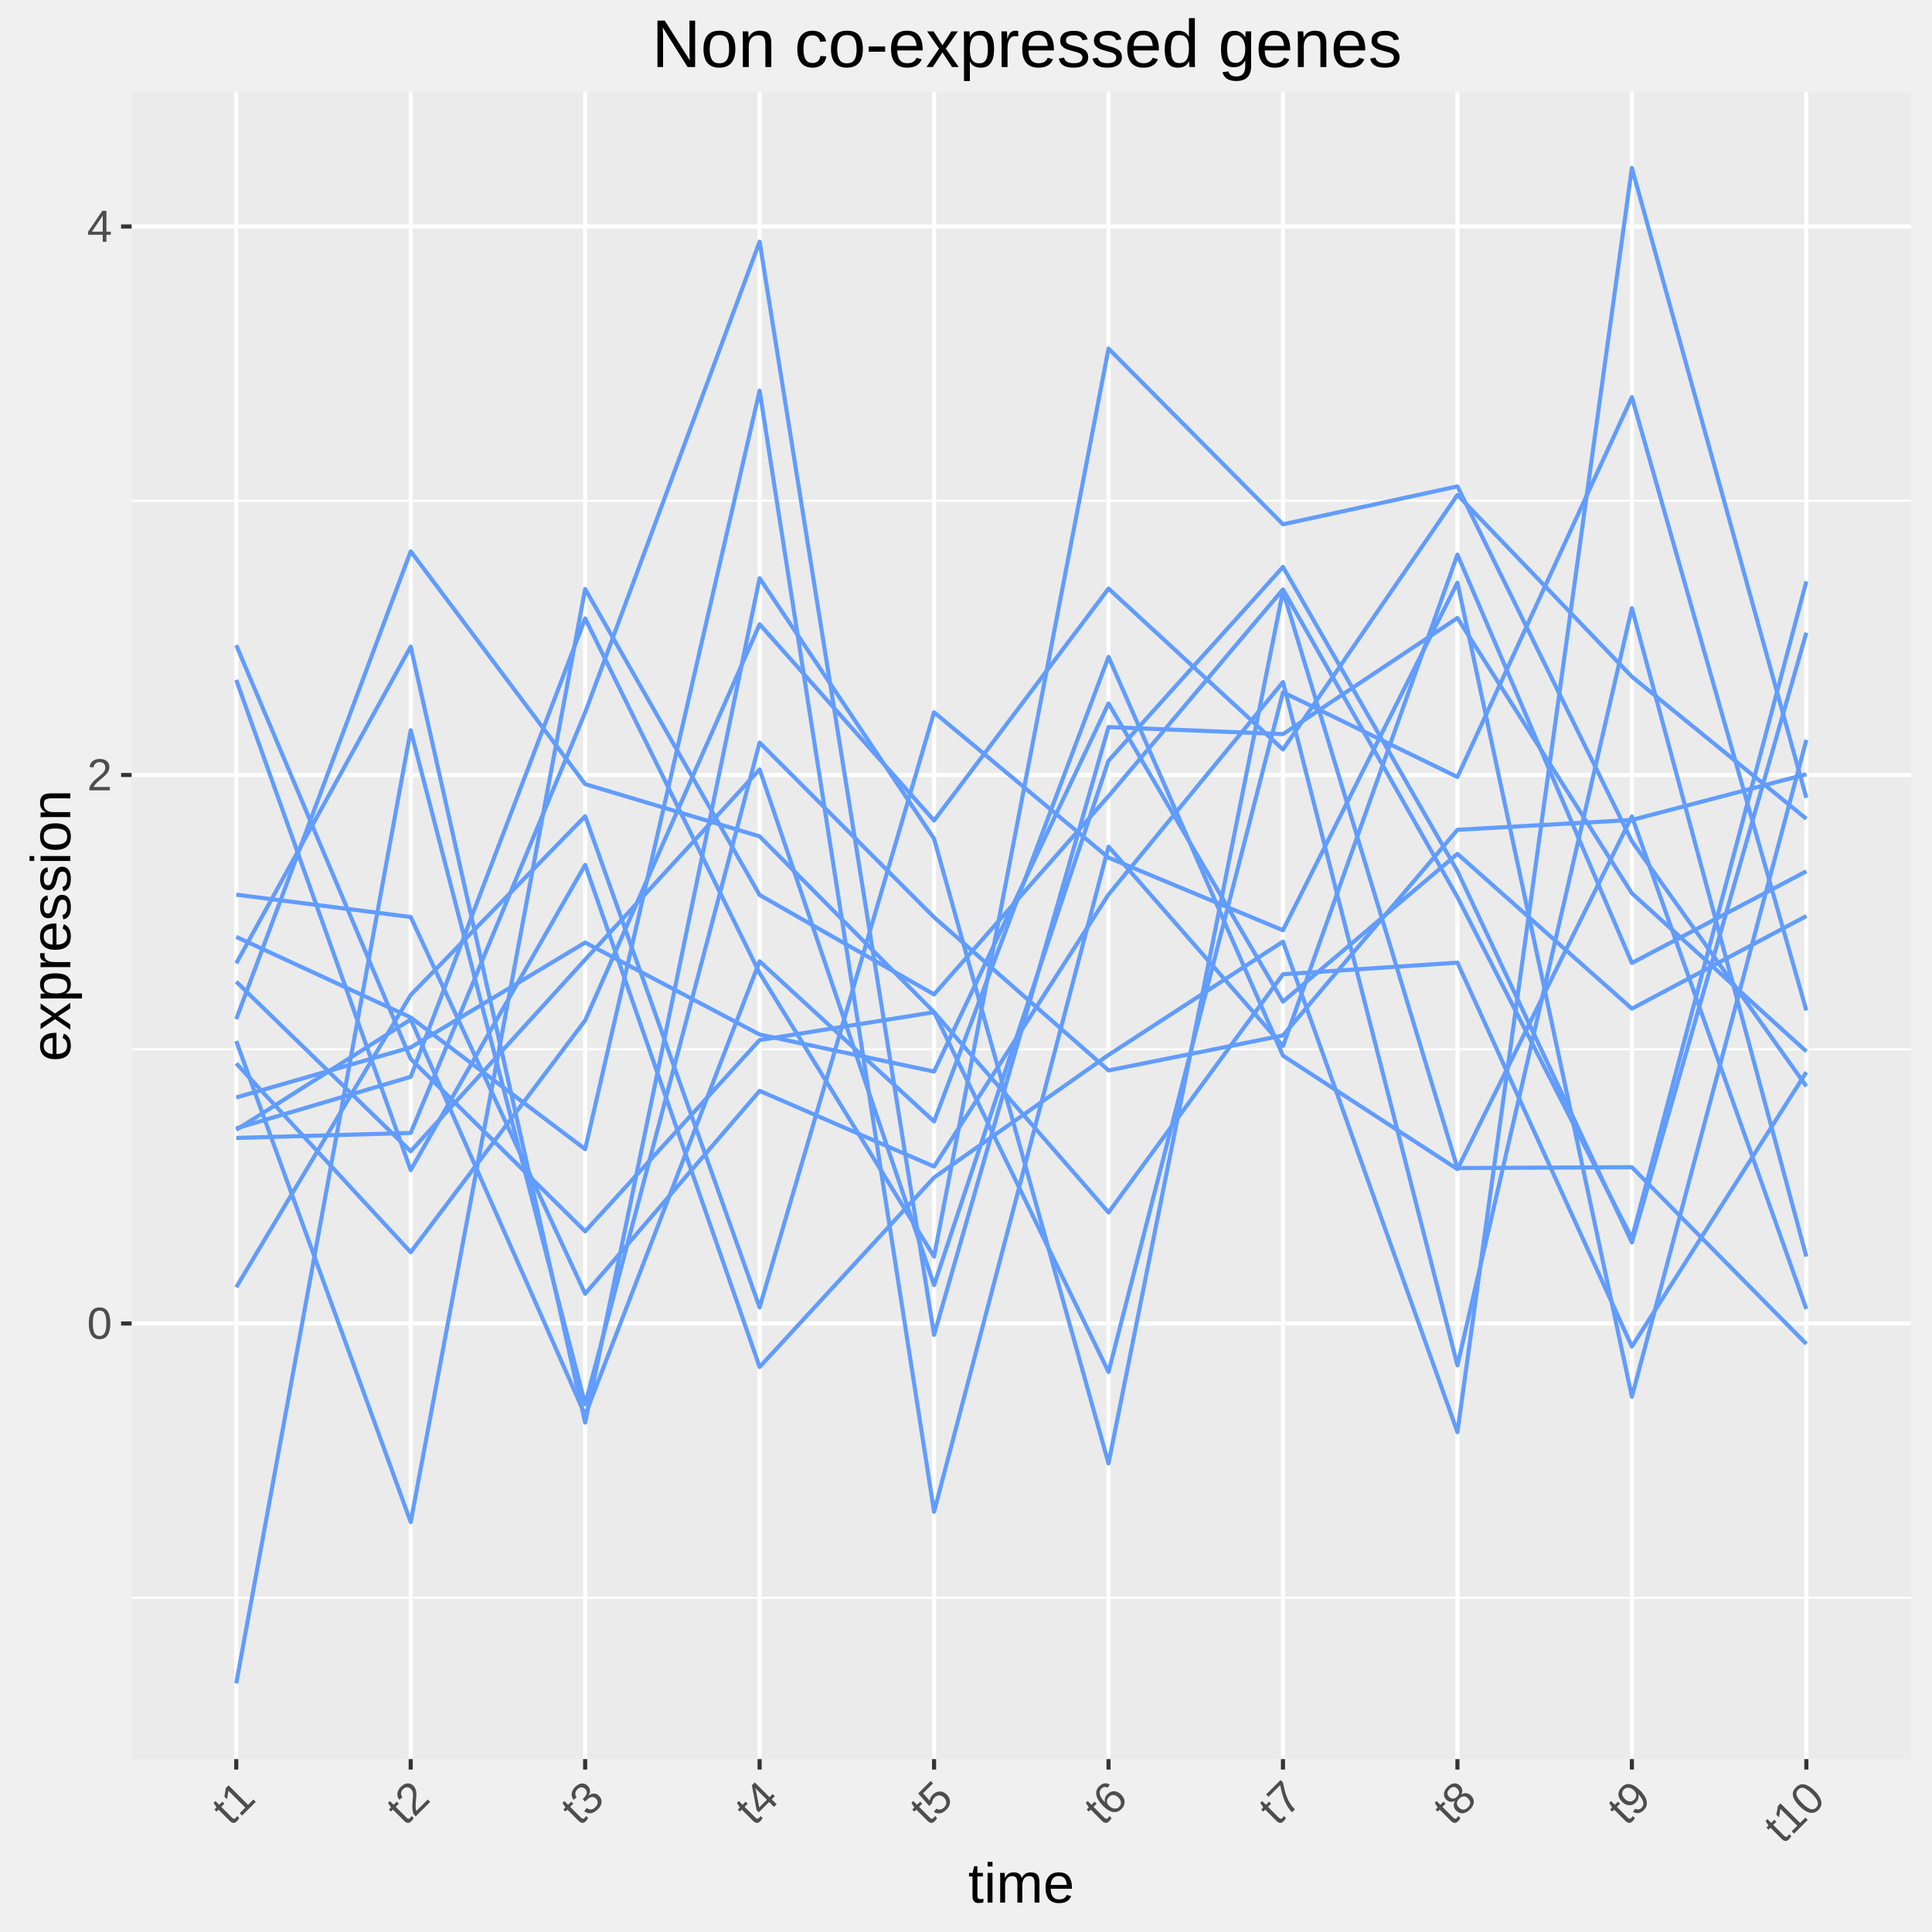
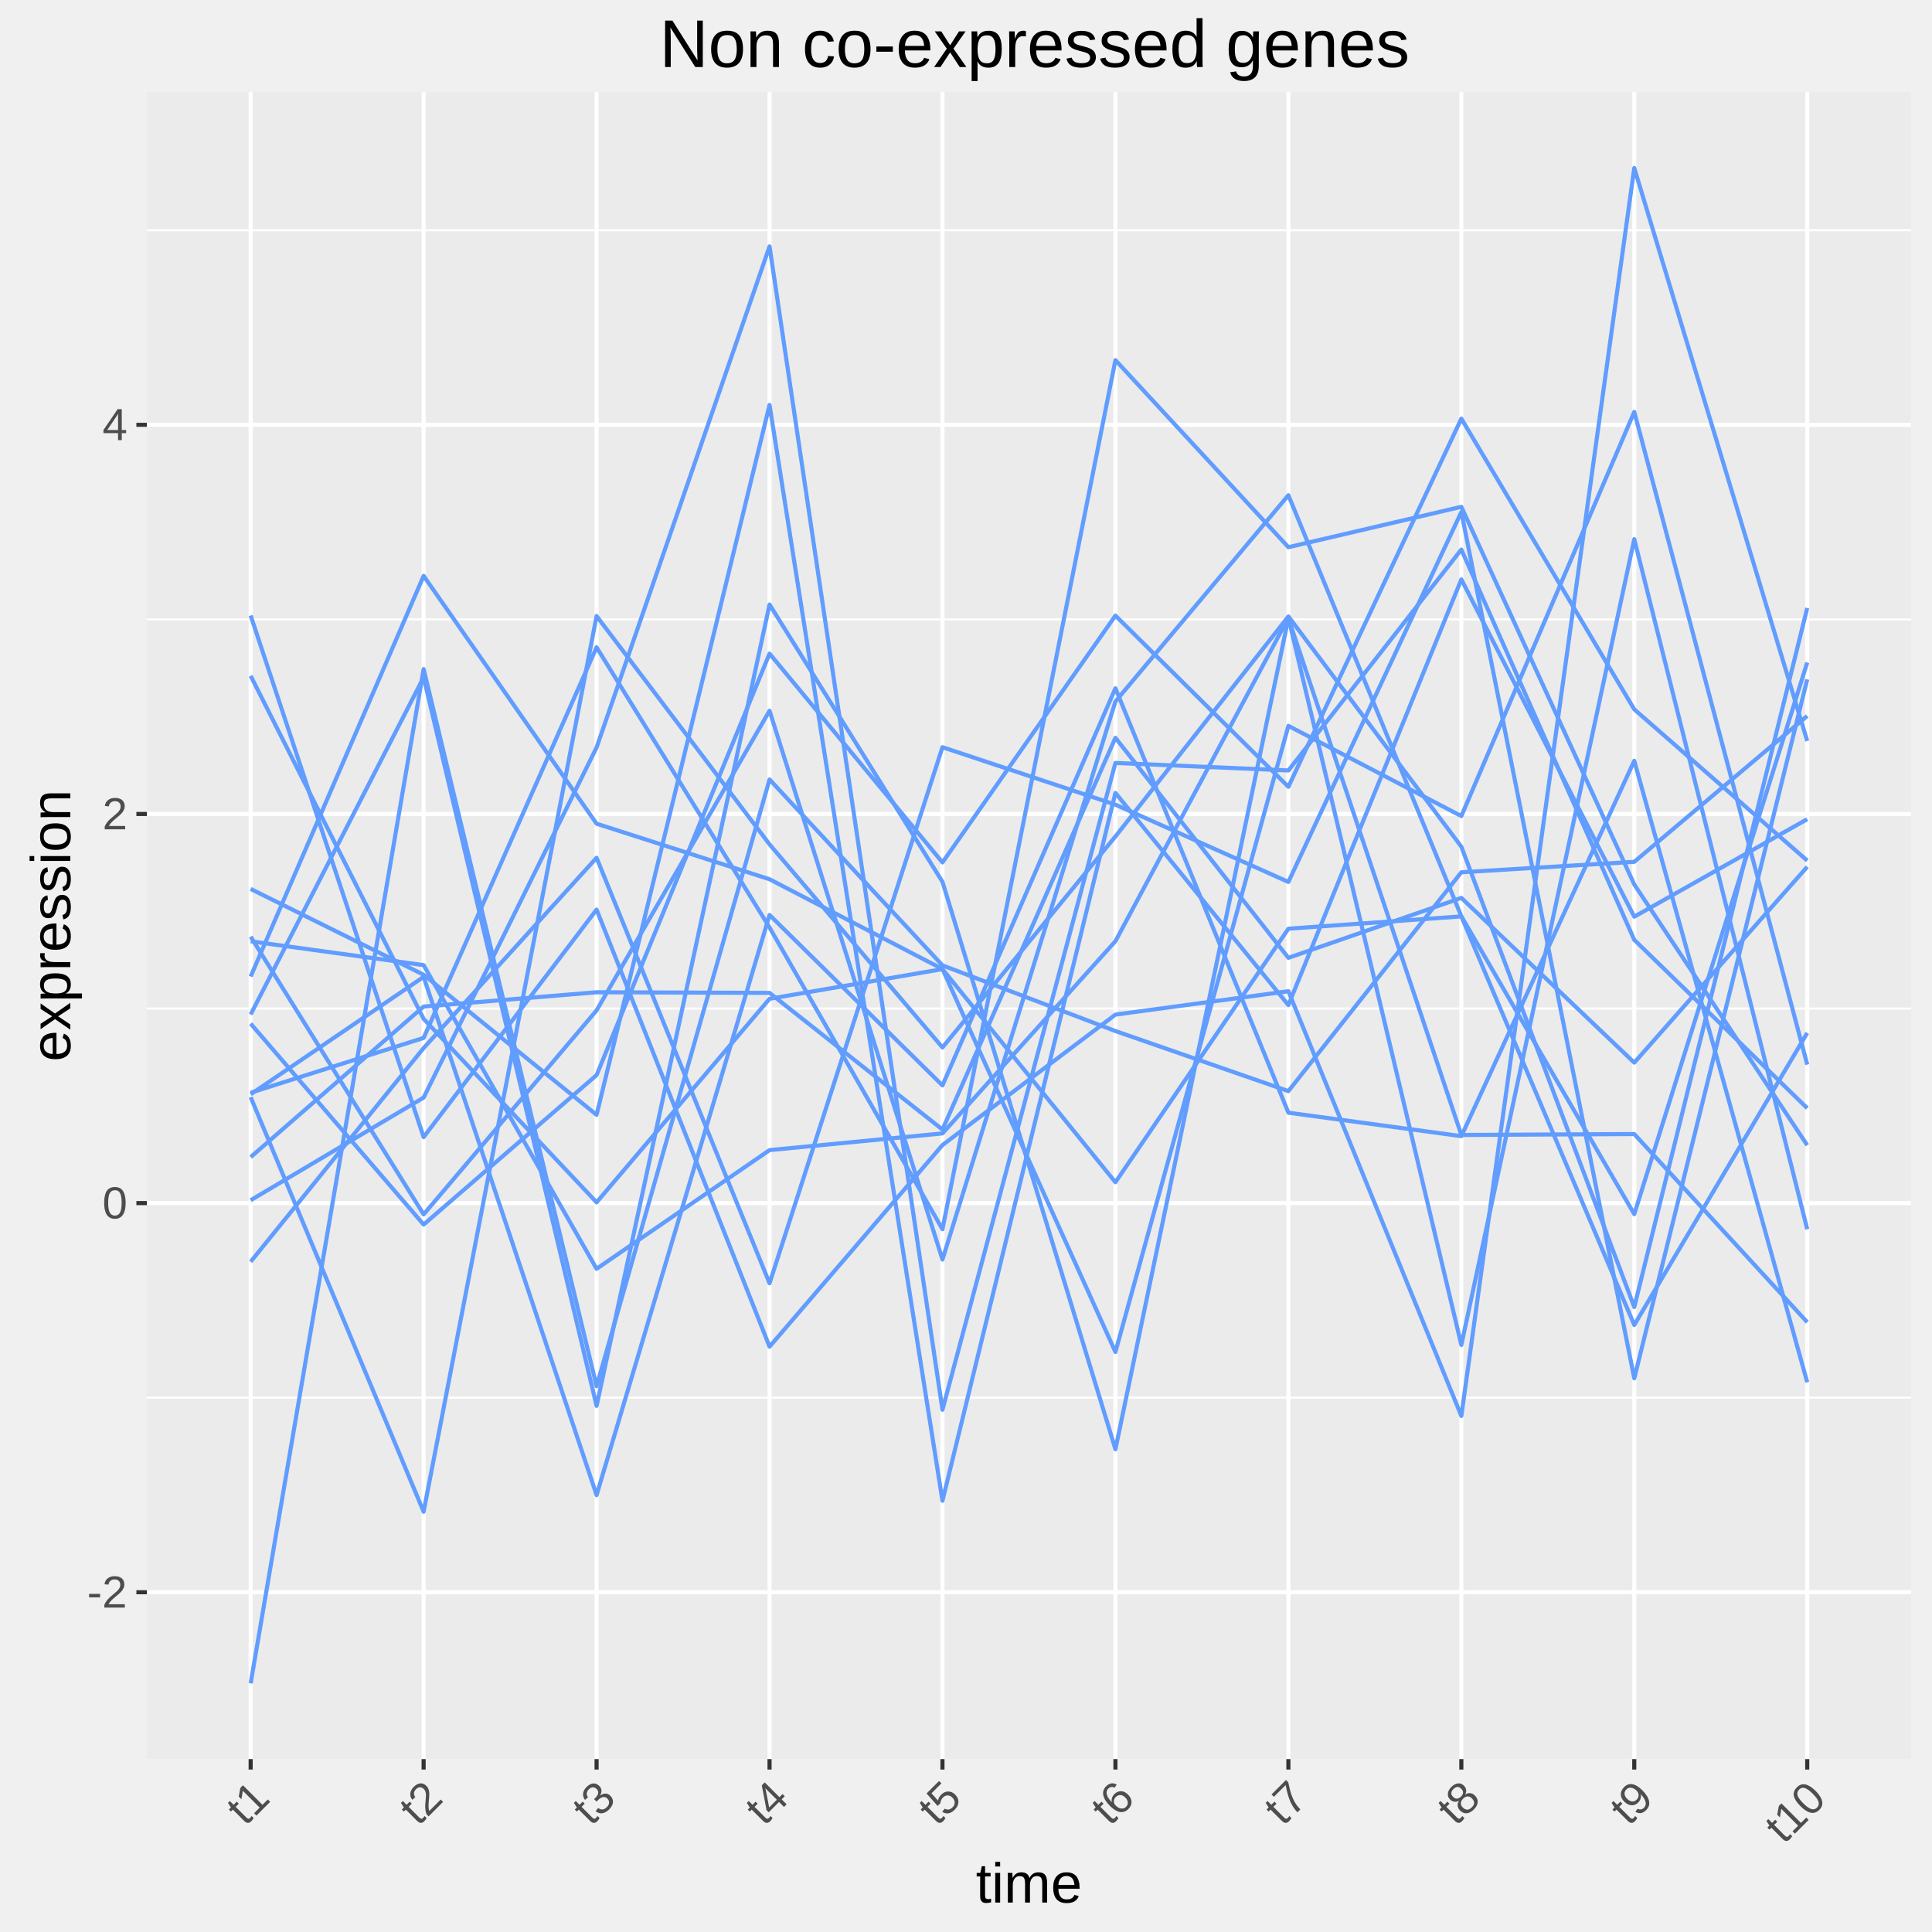
<svg xmlns="http://www.w3.org/2000/svg" viewBox="0 0 504.00 504.00">
  <defs>
    <style type="text/css">
    line, polyline, path, rect, circle {
      fill: none;
      stroke: #000000;
      stroke-linecap: round;
      stroke-linejoin: round;
      stroke-miterlimit: 10.00;
    }
  </style>
  </defs>
  <rect width="100%" height="100%" style="stroke: none; fill: none;" />
  <defs>
    <clipPath id="cp1">
-       <rect x="34.33" y="24.05" width="464.19" height="434.84" />
+       <rect x="38.32" y="24.05" width="460.20" height="434.84" />
    </clipPath>
  </defs>
-   <rect x="34.33" y="24.05" width="464.19" height="434.84" style="stroke-width: 1.07; stroke: none; fill: #EBEBEB;" clip-path="url(#cp1)" />
-   <polyline points="34.33,416.81 498.52,416.81 " style="stroke-width: 0.53; stroke: #FFFFFF; stroke-linecap: butt;" clip-path="url(#cp1)" />
-   <polyline points="34.33,273.72 498.52,273.72 " style="stroke-width: 0.53; stroke: #FFFFFF; stroke-linecap: butt;" clip-path="url(#cp1)" />
-   <polyline points="34.33,130.63 498.52,130.63 " style="stroke-width: 0.53; stroke: #FFFFFF; stroke-linecap: butt;" clip-path="url(#cp1)" />
-   <polyline points="34.33,345.26 498.52,345.26 " style="stroke-width: 1.07; stroke: #FFFFFF; stroke-linecap: butt;" clip-path="url(#cp1)" />
-   <polyline points="34.33,202.17 498.52,202.17 " style="stroke-width: 1.07; stroke: #FFFFFF; stroke-linecap: butt;" clip-path="url(#cp1)" />
-   <polyline points="34.33,59.08 498.52,59.08 " style="stroke-width: 1.07; stroke: #FFFFFF; stroke-linecap: butt;" clip-path="url(#cp1)" />
-   <polyline points="61.63,458.89 61.63,24.05 " style="stroke-width: 1.07; stroke: #FFFFFF; stroke-linecap: butt;" clip-path="url(#cp1)" />
-   <polyline points="107.14,458.89 107.14,24.05 " style="stroke-width: 1.07; stroke: #FFFFFF; stroke-linecap: butt;" clip-path="url(#cp1)" />
-   <polyline points="152.65,458.89 152.65,24.05 " style="stroke-width: 1.07; stroke: #FFFFFF; stroke-linecap: butt;" clip-path="url(#cp1)" />
-   <polyline points="198.16,458.89 198.16,24.05 " style="stroke-width: 1.07; stroke: #FFFFFF; stroke-linecap: butt;" clip-path="url(#cp1)" />
-   <polyline points="243.67,458.89 243.67,24.05 " style="stroke-width: 1.07; stroke: #FFFFFF; stroke-linecap: butt;" clip-path="url(#cp1)" />
-   <polyline points="289.18,458.89 289.18,24.05 " style="stroke-width: 1.07; stroke: #FFFFFF; stroke-linecap: butt;" clip-path="url(#cp1)" />
-   <polyline points="334.69,458.89 334.69,24.05 " style="stroke-width: 1.07; stroke: #FFFFFF; stroke-linecap: butt;" clip-path="url(#cp1)" />
-   <polyline points="380.20,458.89 380.20,24.05 " style="stroke-width: 1.07; stroke: #FFFFFF; stroke-linecap: butt;" clip-path="url(#cp1)" />
-   <polyline points="425.71,458.89 425.71,24.05 " style="stroke-width: 1.07; stroke: #FFFFFF; stroke-linecap: butt;" clip-path="url(#cp1)" />
-   <polyline points="471.22,458.89 471.22,24.05 " style="stroke-width: 1.07; stroke: #FFFFFF; stroke-linecap: butt;" clip-path="url(#cp1)" />
-   <polyline points="61.63,168.31 107.14,276.25 152.65,321.22 198.16,271.32 243.67,264.05 289.18,316.29 334.69,254.15 380.20,251.13 425.71,351.29 471.22,279.70 " style="stroke-width: 1.07; stroke: #619CFF; stroke-linecap: butt;" clip-path="url(#cp1)" />
-   <polyline points="61.63,294.35 107.14,280.91 152.65,161.32 198.16,253.85 243.67,327.81 289.18,90.93 334.69,136.78 380.20,126.88 425.71,219.46 471.22,283.37 " style="stroke-width: 1.07; stroke: #619CFF; stroke-linecap: butt;" clip-path="url(#cp1)" />
-   <polyline points="61.63,439.13 107.14,190.50 152.65,366.32 198.16,193.72 243.67,239.29 289.18,279.24 334.69,270.11 380.20,216.47 425.71,213.90 471.22,201.98 " style="stroke-width: 1.07; stroke: #619CFF; stroke-linecap: butt;" clip-path="url(#cp1)" />
-   <polyline points="61.63,244.40 107.14,265.43 152.65,299.78 198.16,101.91 243.67,394.37 289.18,220.86 334.69,272.88 380.20,144.68 425.71,251.21 471.22,227.30 " style="stroke-width: 1.07; stroke: #619CFF; stroke-linecap: butt;" clip-path="url(#cp1)" />
-   <polyline points="61.63,271.59 107.14,397.06 152.65,153.66 198.16,233.48 243.67,259.41 289.18,207.69 334.69,153.75 380.20,234.04 425.71,323.06 471.22,151.68 " style="stroke-width: 1.07; stroke: #619CFF; stroke-linecap: butt;" clip-path="url(#cp1)" />
-   <polyline points="61.63,251.32 107.14,168.68 152.65,371.11 198.16,150.83 243.67,218.80 289.18,381.77 334.69,154.20 380.20,304.71 425.71,304.49 471.22,350.60 " style="stroke-width: 1.07; stroke: #619CFF; stroke-linecap: butt;" clip-path="url(#cp1)" />
-   <polyline points="61.63,177.37 107.14,305.24 152.65,225.62 198.16,356.61 243.67,307.18 289.18,275.20 334.69,245.63 380.20,373.60 425.71,43.82 471.22,208.13 " style="stroke-width: 1.07; stroke: #619CFF; stroke-linecap: butt;" clip-path="url(#cp1)" />
-   <polyline points="61.63,296.85 107.14,295.55 152.65,185.87 198.16,63.05 243.67,348.23 289.18,189.67 334.69,191.51 380.20,161.21 425.71,233.03 471.22,274.29 " style="stroke-width: 1.07; stroke: #619CFF; stroke-linecap: butt;" clip-path="url(#cp1)" />
-   <polyline points="61.63,277.42 107.14,326.67 152.65,266.19 198.16,162.86 243.67,214.05 289.18,153.55 334.69,195.52 380.20,129.11 425.71,176.53 471.22,213.60 " style="stroke-width: 1.07; stroke: #619CFF; stroke-linecap: butt;" clip-path="url(#cp1)" />
-   <polyline points="61.63,265.86 107.14,143.81 152.65,204.56 198.16,218.18 243.67,264.03 289.18,357.90 334.69,180.58 380.20,202.69 425.71,103.61 471.22,263.60 " style="stroke-width: 1.07; stroke: #619CFF; stroke-linecap: butt;" clip-path="url(#cp1)" />
-   <polyline points="61.63,335.79 107.14,259.55 152.65,212.92 198.16,341.07 243.67,185.81 289.18,223.74 334.69,242.68 380.20,152.00 425.71,364.36 471.22,193.03 " style="stroke-width: 1.07; stroke: #619CFF; stroke-linecap: butt;" clip-path="url(#cp1)" />
-   <polyline points="61.63,256.09 107.14,300.33 152.65,250.33 198.16,200.72 243.67,335.25 289.18,198.44 334.69,147.89 380.20,227.25 425.71,324.12 471.22,165.05 " style="stroke-width: 1.07; stroke: #619CFF; stroke-linecap: butt;" clip-path="url(#cp1)" />
-   <polyline points="61.63,294.74 107.14,265.95 152.65,369.15 198.16,250.78 243.67,292.56 289.18,171.37 334.69,275.40 380.20,305.00 425.71,212.99 471.22,341.49 " style="stroke-width: 1.07; stroke: #619CFF; stroke-linecap: butt;" clip-path="url(#cp1)" />
-   <polyline points="61.63,286.29 107.14,273.24 152.65,245.88 198.16,269.88 243.67,279.54 289.18,183.51 334.69,261.29 380.20,222.74 425.71,263.13 471.22,238.97 " style="stroke-width: 1.07; stroke: #619CFF; stroke-linecap: butt;" clip-path="url(#cp1)" />
-   <polyline points="61.63,233.39 107.14,239.22 152.65,337.51 198.16,284.57 243.67,304.32 289.18,233.36 334.69,177.93 380.20,356.18 425.71,158.65 471.22,327.81 " style="stroke-width: 1.07; stroke: #619CFF; stroke-linecap: butt;" clip-path="url(#cp1)" />
+   <rect x="38.32" y="24.05" width="460.20" height="434.84" style="stroke-width: 1.07; stroke: none; fill: #EBEBEB;" clip-path="url(#cp1)" />
+   <polyline points="38.32,364.61 498.52,364.61 " style="stroke-width: 0.53; stroke: #FFFFFF; stroke-linecap: butt;" clip-path="url(#cp1)" />
+   <polyline points="38.32,263.10 498.52,263.10 " style="stroke-width: 0.53; stroke: #FFFFFF; stroke-linecap: butt;" clip-path="url(#cp1)" />
+   <polyline points="38.32,161.58 498.52,161.58 " style="stroke-width: 0.53; stroke: #FFFFFF; stroke-linecap: butt;" clip-path="url(#cp1)" />
+   <polyline points="38.32,60.06 498.52,60.06 " style="stroke-width: 0.53; stroke: #FFFFFF; stroke-linecap: butt;" clip-path="url(#cp1)" />
+   <polyline points="38.32,415.37 498.52,415.37 " style="stroke-width: 1.07; stroke: #FFFFFF; stroke-linecap: butt;" clip-path="url(#cp1)" />
+   <polyline points="38.32,313.85 498.52,313.85 " style="stroke-width: 1.07; stroke: #FFFFFF; stroke-linecap: butt;" clip-path="url(#cp1)" />
+   <polyline points="38.32,212.34 498.52,212.34 " style="stroke-width: 1.07; stroke: #FFFFFF; stroke-linecap: butt;" clip-path="url(#cp1)" />
+   <polyline points="38.32,110.82 498.52,110.82 " style="stroke-width: 1.07; stroke: #FFFFFF; stroke-linecap: butt;" clip-path="url(#cp1)" />
+   <polyline points="65.39,458.89 65.39,24.05 " style="stroke-width: 1.07; stroke: #FFFFFF; stroke-linecap: butt;" clip-path="url(#cp1)" />
+   <polyline points="110.51,458.89 110.51,24.05 " style="stroke-width: 1.07; stroke: #FFFFFF; stroke-linecap: butt;" clip-path="url(#cp1)" />
+   <polyline points="155.63,458.89 155.63,24.05 " style="stroke-width: 1.07; stroke: #FFFFFF; stroke-linecap: butt;" clip-path="url(#cp1)" />
+   <polyline points="200.75,458.89 200.75,24.05 " style="stroke-width: 1.07; stroke: #FFFFFF; stroke-linecap: butt;" clip-path="url(#cp1)" />
+   <polyline points="245.86,458.89 245.86,24.05 " style="stroke-width: 1.07; stroke: #FFFFFF; stroke-linecap: butt;" clip-path="url(#cp1)" />
+   <polyline points="290.98,458.89 290.98,24.05 " style="stroke-width: 1.07; stroke: #FFFFFF; stroke-linecap: butt;" clip-path="url(#cp1)" />
+   <polyline points="336.10,458.89 336.10,24.05 " style="stroke-width: 1.07; stroke: #FFFFFF; stroke-linecap: butt;" clip-path="url(#cp1)" />
+   <polyline points="381.22,458.89 381.22,24.05 " style="stroke-width: 1.07; stroke: #FFFFFF; stroke-linecap: butt;" clip-path="url(#cp1)" />
+   <polyline points="426.33,458.89 426.33,24.05 " style="stroke-width: 1.07; stroke: #FFFFFF; stroke-linecap: butt;" clip-path="url(#cp1)" />
+   <polyline points="471.45,458.89 471.45,24.05 " style="stroke-width: 1.07; stroke: #FFFFFF; stroke-linecap: butt;" clip-path="url(#cp1)" />
+   <polyline points="65.39,176.30 110.51,265.79 155.63,313.65 200.75,260.55 245.86,252.81 290.98,308.41 336.10,242.27 381.22,239.06 426.33,345.65 471.45,269.46 " style="stroke-width: 1.07; stroke: #619CFF; stroke-linecap: butt;" clip-path="url(#cp1)" />
+   <polyline points="65.39,285.05 110.51,270.76 155.63,168.86 200.75,241.96 245.86,320.66 290.98,93.95 336.10,142.75 381.22,132.21 426.33,230.73 471.45,298.75 " style="stroke-width: 1.07; stroke: #619CFF; stroke-linecap: butt;" clip-path="url(#cp1)" />
+   <polyline points="65.39,439.13 110.51,174.54 155.63,361.64 200.75,203.34 245.86,251.84 290.98,268.97 336.10,284.64 381.22,227.55 426.33,224.82 471.45,186.76 " style="stroke-width: 1.07; stroke: #619CFF; stroke-linecap: butt;" clip-path="url(#cp1)" />
+   <polyline points="65.39,231.90 110.51,254.28 155.63,290.83 200.75,105.64 245.86,391.50 290.98,206.85 336.10,262.20 381.22,151.15 426.33,239.14 471.45,213.70 " style="stroke-width: 1.07; stroke: #619CFF; stroke-linecap: butt;" clip-path="url(#cp1)" />
+   <polyline points="65.39,286.21 110.51,394.36 155.63,160.71 200.75,220.27 245.86,273.25 290.98,218.21 336.10,160.81 381.22,220.87 426.33,340.98 471.45,158.61 " style="stroke-width: 1.07; stroke: #619CFF; stroke-linecap: butt;" clip-path="url(#cp1)" />
+   <polyline points="65.39,264.64 110.51,176.69 155.63,366.75 200.75,157.70 245.86,230.04 290.98,378.08 336.10,161.29 381.22,296.08 426.33,295.84 471.45,344.92 " style="stroke-width: 1.07; stroke: #619CFF; stroke-linecap: butt;" clip-path="url(#cp1)" />
+   <polyline points="65.39,160.57 110.51,296.64 155.63,237.29 200.75,351.31 245.86,298.71 290.98,264.68 336.10,258.58 381.22,369.39 426.33,43.82 471.45,193.30 " style="stroke-width: 1.07; stroke: #619CFF; stroke-linecap: butt;" clip-path="url(#cp1)" />
+   <polyline points="65.39,313.10 110.51,286.33 155.63,194.99 200.75,64.28 245.86,367.77 290.98,199.03 336.10,200.99 381.22,143.36 426.33,245.18 471.45,289.09 " style="stroke-width: 1.07; stroke: #619CFF; stroke-linecap: butt;" clip-path="url(#cp1)" />
+   <polyline points="65.39,267.04 110.51,319.45 155.63,280.46 200.75,170.51 245.86,224.98 290.98,160.59 336.10,205.25 381.22,109.21 426.33,185.05 471.45,224.50 " style="stroke-width: 1.07; stroke: #619CFF; stroke-linecap: butt;" clip-path="url(#cp1)" />
+   <polyline points="65.39,254.74 110.51,150.23 155.63,214.88 200.75,229.37 245.86,252.79 290.98,352.69 336.10,189.36 381.22,212.89 426.33,107.45 471.45,277.71 " style="stroke-width: 1.07; stroke: #619CFF; stroke-linecap: butt;" clip-path="url(#cp1)" />
+   <polyline points="65.39,329.15 110.51,273.40 155.63,223.77 200.75,334.77 245.86,194.92 290.98,209.91 336.10,230.07 381.22,133.57 426.33,359.56 471.45,177.23 " style="stroke-width: 1.07; stroke: #619CFF; stroke-linecap: butt;" clip-path="url(#cp1)" />
+   <polyline points="65.39,244.34 110.51,316.80 155.63,263.58 200.75,185.41 245.86,328.58 290.98,182.98 336.10,129.19 381.22,239.03 426.33,316.74 471.45,172.83 " style="stroke-width: 1.07; stroke: #619CFF; stroke-linecap: butt;" clip-path="url(#cp1)" />
+   <polyline points="65.39,285.47 110.51,254.84 155.63,390.03 200.75,238.69 245.86,283.15 290.98,179.55 336.10,290.27 381.22,296.39 426.33,198.47 471.45,360.60 " style="stroke-width: 1.07; stroke: #619CFF; stroke-linecap: butt;" clip-path="url(#cp1)" />
+   <polyline points="65.39,301.85 110.51,262.58 155.63,258.85 200.75,259.01 245.86,294.67 290.98,192.47 336.10,249.87 381.22,234.23 426.33,277.21 471.45,226.12 " style="stroke-width: 1.07; stroke: #619CFF; stroke-linecap: butt;" clip-path="url(#cp1)" />
+   <polyline points="65.39,245.56 110.51,251.77 155.63,330.99 200.75,300.03 245.86,295.67 290.98,245.53 336.10,161.16 381.22,350.86 426.33,140.64 471.45,320.67 " style="stroke-width: 1.07; stroke: #619CFF; stroke-linecap: butt;" clip-path="url(#cp1)" />
  <defs>
    <clipPath id="cp2">
      <rect x="0.00" y="0.00" width="504.00" height="504.00" />
    </clipPath>
  </defs>
  <g clip-path="url(#cp2)">
-     <text x="22.72" y="349.26" style="font-size: 8.80pt; fill: #4D4D4D; font-family: Arial;">0</text>
+     <text x="22.72" y="419.37" style="font-size: 8.80pt; fill: #4D4D4D; font-family: Arial;">-2</text>
  </g>
  <g clip-path="url(#cp2)">
-     <text x="22.72" y="206.17" style="font-size: 8.80pt; fill: #4D4D4D; font-family: Arial;">2</text>
+     <text x="26.72" y="317.85" style="font-size: 8.80pt; fill: #4D4D4D; font-family: Arial;">0</text>
  </g>
  <g clip-path="url(#cp2)">
-     <text x="22.72" y="63.08" style="font-size: 8.80pt; fill: #4D4D4D; font-family: Arial;">4</text>
-   </g>
-   <polyline points="31.59,345.26 34.33,345.26 " style="stroke-width: 1.07; stroke: #333333; stroke-linecap: butt;" clip-path="url(#cp2)" />
-   <polyline points="31.59,202.17 34.33,202.17 " style="stroke-width: 1.07; stroke: #333333; stroke-linecap: butt;" clip-path="url(#cp2)" />
-   <polyline points="31.59,59.08 34.33,59.08 " style="stroke-width: 1.07; stroke: #333333; stroke-linecap: butt;" clip-path="url(#cp2)" />
-   <polyline points="61.63,461.63 61.63,458.89 " style="stroke-width: 1.07; stroke: #333333; stroke-linecap: butt;" clip-path="url(#cp2)" />
-   <polyline points="107.14,461.63 107.14,458.89 " style="stroke-width: 1.07; stroke: #333333; stroke-linecap: butt;" clip-path="url(#cp2)" />
-   <polyline points="152.65,461.63 152.65,458.89 " style="stroke-width: 1.07; stroke: #333333; stroke-linecap: butt;" clip-path="url(#cp2)" />
-   <polyline points="198.16,461.63 198.16,458.89 " style="stroke-width: 1.07; stroke: #333333; stroke-linecap: butt;" clip-path="url(#cp2)" />
-   <polyline points="243.67,461.63 243.67,458.89 " style="stroke-width: 1.07; stroke: #333333; stroke-linecap: butt;" clip-path="url(#cp2)" />
-   <polyline points="289.18,461.63 289.18,458.89 " style="stroke-width: 1.07; stroke: #333333; stroke-linecap: butt;" clip-path="url(#cp2)" />
-   <polyline points="334.69,461.63 334.69,458.89 " style="stroke-width: 1.07; stroke: #333333; stroke-linecap: butt;" clip-path="url(#cp2)" />
-   <polyline points="380.20,461.63 380.20,458.89 " style="stroke-width: 1.07; stroke: #333333; stroke-linecap: butt;" clip-path="url(#cp2)" />
-   <polyline points="425.71,461.63 425.71,458.89 " style="stroke-width: 1.07; stroke: #333333; stroke-linecap: butt;" clip-path="url(#cp2)" />
-   <polyline points="471.22,461.63 471.22,458.89 " style="stroke-width: 1.07; stroke: #333333; stroke-linecap: butt;" clip-path="url(#cp2)" />
-   <g clip-path="url(#cp2)">
-     <text transform="translate(60.21,476.56) rotate(-45)" style="font-size: 8.80pt; fill: #4D4D4D; font-family: Arial;">t1</text>
+     <text x="26.72" y="216.34" style="font-size: 8.80pt; fill: #4D4D4D; font-family: Arial;">2</text>
  </g>
  <g clip-path="url(#cp2)">
-     <text transform="translate(105.72,476.56) rotate(-45)" style="font-size: 8.80pt; fill: #4D4D4D; font-family: Arial;">t2</text>
+     <text x="26.72" y="114.82" style="font-size: 8.80pt; fill: #4D4D4D; font-family: Arial;">4</text>
+   </g>
+   <polyline points="35.58,415.37 38.32,415.37 " style="stroke-width: 1.07; stroke: #333333; stroke-linecap: butt;" clip-path="url(#cp2)" />
+   <polyline points="35.58,313.85 38.32,313.85 " style="stroke-width: 1.07; stroke: #333333; stroke-linecap: butt;" clip-path="url(#cp2)" />
+   <polyline points="35.58,212.34 38.32,212.34 " style="stroke-width: 1.07; stroke: #333333; stroke-linecap: butt;" clip-path="url(#cp2)" />
+   <polyline points="35.58,110.82 38.32,110.82 " style="stroke-width: 1.07; stroke: #333333; stroke-linecap: butt;" clip-path="url(#cp2)" />
+   <polyline points="65.39,461.63 65.39,458.89 " style="stroke-width: 1.07; stroke: #333333; stroke-linecap: butt;" clip-path="url(#cp2)" />
+   <polyline points="110.51,461.63 110.51,458.89 " style="stroke-width: 1.07; stroke: #333333; stroke-linecap: butt;" clip-path="url(#cp2)" />
+   <polyline points="155.63,461.63 155.63,458.89 " style="stroke-width: 1.07; stroke: #333333; stroke-linecap: butt;" clip-path="url(#cp2)" />
+   <polyline points="200.75,461.63 200.75,458.89 " style="stroke-width: 1.07; stroke: #333333; stroke-linecap: butt;" clip-path="url(#cp2)" />
+   <polyline points="245.86,461.63 245.86,458.89 " style="stroke-width: 1.07; stroke: #333333; stroke-linecap: butt;" clip-path="url(#cp2)" />
+   <polyline points="290.98,461.63 290.98,458.89 " style="stroke-width: 1.07; stroke: #333333; stroke-linecap: butt;" clip-path="url(#cp2)" />
+   <polyline points="336.10,461.63 336.10,458.89 " style="stroke-width: 1.07; stroke: #333333; stroke-linecap: butt;" clip-path="url(#cp2)" />
+   <polyline points="381.22,461.63 381.22,458.89 " style="stroke-width: 1.07; stroke: #333333; stroke-linecap: butt;" clip-path="url(#cp2)" />
+   <polyline points="426.33,461.63 426.33,458.89 " style="stroke-width: 1.07; stroke: #333333; stroke-linecap: butt;" clip-path="url(#cp2)" />
+   <polyline points="471.45,461.63 471.45,458.89 " style="stroke-width: 1.07; stroke: #333333; stroke-linecap: butt;" clip-path="url(#cp2)" />
+   <g clip-path="url(#cp2)">
+     <text transform="translate(63.97,476.56) rotate(-45)" style="font-size: 8.80pt; fill: #4D4D4D; font-family: Arial;">t1</text>
  </g>
  <g clip-path="url(#cp2)">
-     <text transform="translate(151.23,476.56) rotate(-45)" style="font-size: 8.80pt; fill: #4D4D4D; font-family: Arial;">t3</text>
+     <text transform="translate(109.09,476.56) rotate(-45)" style="font-size: 8.80pt; fill: #4D4D4D; font-family: Arial;">t2</text>
  </g>
  <g clip-path="url(#cp2)">
-     <text transform="translate(196.74,476.56) rotate(-45)" style="font-size: 8.80pt; fill: #4D4D4D; font-family: Arial;">t4</text>
+     <text transform="translate(154.21,476.56) rotate(-45)" style="font-size: 8.80pt; fill: #4D4D4D; font-family: Arial;">t3</text>
  </g>
  <g clip-path="url(#cp2)">
-     <text transform="translate(242.25,476.56) rotate(-45)" style="font-size: 8.80pt; fill: #4D4D4D; font-family: Arial;">t5</text>
+     <text transform="translate(199.33,476.56) rotate(-45)" style="font-size: 8.80pt; fill: #4D4D4D; font-family: Arial;">t4</text>
  </g>
  <g clip-path="url(#cp2)">
-     <text transform="translate(287.76,476.56) rotate(-45)" style="font-size: 8.80pt; fill: #4D4D4D; font-family: Arial;">t6</text>
+     <text transform="translate(244.44,476.56) rotate(-45)" style="font-size: 8.80pt; fill: #4D4D4D; font-family: Arial;">t5</text>
  </g>
  <g clip-path="url(#cp2)">
-     <text transform="translate(333.27,476.56) rotate(-45)" style="font-size: 8.80pt; fill: #4D4D4D; font-family: Arial;">t7</text>
+     <text transform="translate(289.56,476.56) rotate(-45)" style="font-size: 8.80pt; fill: #4D4D4D; font-family: Arial;">t6</text>
  </g>
  <g clip-path="url(#cp2)">
-     <text transform="translate(378.78,476.56) rotate(-45)" style="font-size: 8.80pt; fill: #4D4D4D; font-family: Arial;">t8</text>
+     <text transform="translate(334.68,476.56) rotate(-45)" style="font-size: 8.80pt; fill: #4D4D4D; font-family: Arial;">t7</text>
  </g>
  <g clip-path="url(#cp2)">
-     <text transform="translate(424.29,476.56) rotate(-45)" style="font-size: 8.80pt; fill: #4D4D4D; font-family: Arial;">t9</text>
+     <text transform="translate(379.80,476.56) rotate(-45)" style="font-size: 8.80pt; fill: #4D4D4D; font-family: Arial;">t8</text>
  </g>
  <g clip-path="url(#cp2)">
-     <text transform="translate(465.08,481.28) rotate(-45)" style="font-size: 8.80pt; fill: #4D4D4D; font-family: Arial;">t10</text>
+     <text transform="translate(424.91,476.56) rotate(-45)" style="font-size: 8.80pt; fill: #4D4D4D; font-family: Arial;">t9</text>
  </g>
  <g clip-path="url(#cp2)">
-     <text x="252.57" y="496.33" style="font-size: 11.00pt; font-family: Arial;">time</text>
+     <text transform="translate(465.31,481.28) rotate(-45)" style="font-size: 8.80pt; fill: #4D4D4D; font-family: Arial;">t10</text>
+   </g>
+   <g clip-path="url(#cp2)">
+     <text x="254.57" y="496.33" style="font-size: 11.00pt; font-family: Arial;">time</text>
  </g>
  <g clip-path="url(#cp2)">
    <text transform="translate(18.34,276.94) rotate(-90)" style="font-size: 11.00pt; font-family: Arial;">expression</text>
  </g>
  <g clip-path="url(#cp2)">
-     <text x="170.07" y="17.48" style="font-size: 13.20pt; font-family: Arial;">Non co-expressed genes</text>
+     <text x="172.07" y="17.48" style="font-size: 13.20pt; font-family: Arial;">Non co-expressed genes</text>
  </g>
</svg>
